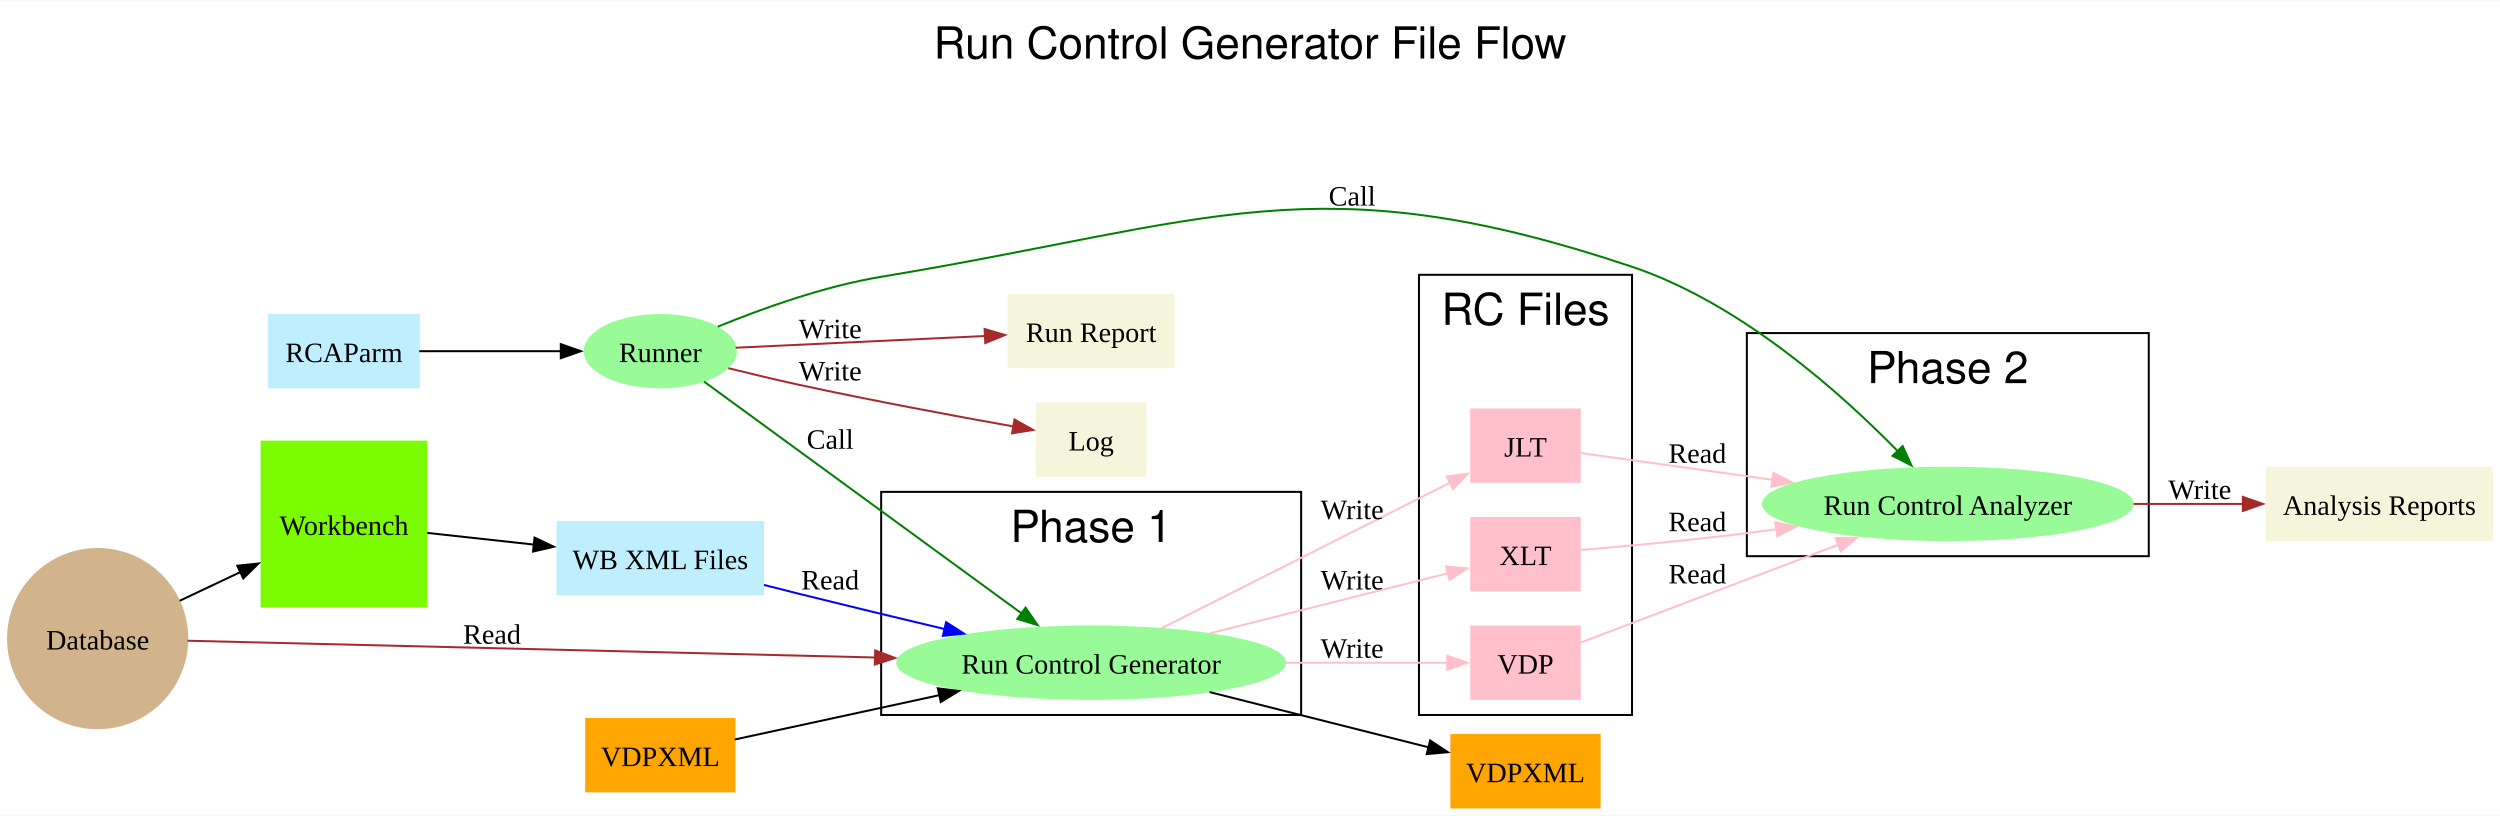
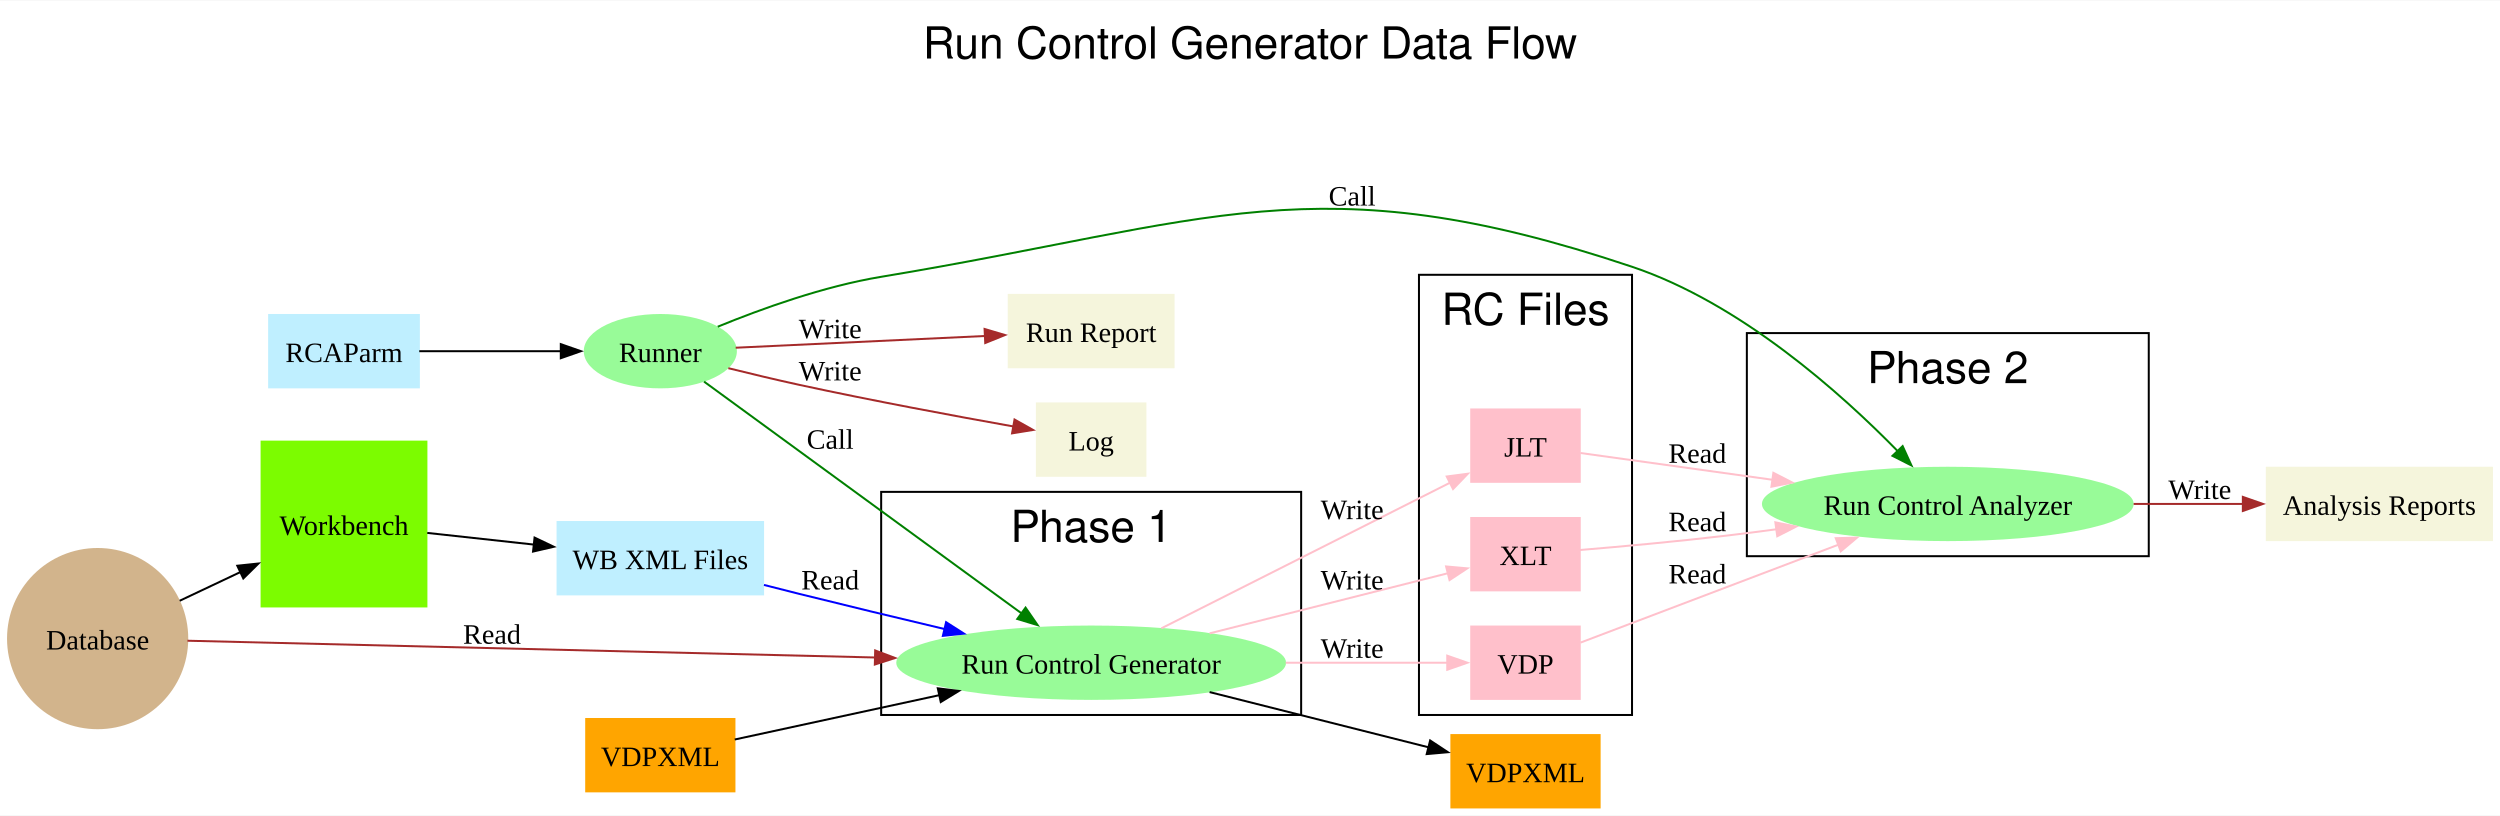
<svg xmlns="http://www.w3.org/2000/svg" width="1244pt" height="406pt" viewBox="0.00 0.00 1243.81 405.50">
  <g id="graph0" class="graph" transform="scale(1 1) rotate(0) translate(4 401.5)">
    <polygon fill="white" stroke="none" points="-4,4 -4,-401.5 1239.81,-401.5 1239.81,4 -4,4" />
-     <text text-anchor="middle" x="617.91" y="-372.6" font-family="Helvetica,sans-Serif" font-size="22.00">Run Control Generator File Flow</text>
+     <text text-anchor="middle" x="617.91" y="-372.6" font-family="Helvetica,sans-Serif" font-size="22.00">Run Control Generator Data Flow</text>
    <g id="clust1" class="cluster">
      <polygon fill="none" stroke="black" points="434.4,-46 434.4,-157 643.35,-157 643.35,-46 434.4,-46" />
      <text text-anchor="middle" x="538.88" y="-132.1" font-family="Helvetica,sans-Serif" font-size="22.00">Phase 1</text>
    </g>
    <g id="clust2" class="cluster">
      <polygon fill="none" stroke="black" points="701.97,-46 701.97,-265 807.97,-265 807.97,-46 701.97,-46" />
      <text text-anchor="middle" x="754.97" y="-240.1" font-family="Helvetica,sans-Serif" font-size="22.00">RC Files </text>
    </g>
    <g id="clust3" class="cluster">
      <polygon fill="none" stroke="black" points="865.1,-125 865.1,-236 1065.06,-236 1065.06,-125 865.1,-125" />
      <text text-anchor="middle" x="965.08" y="-211.1" font-family="Helvetica,sans-Serif" font-size="22.00">Phase 2</text>
    </g>
    <g id="node1" class="node">
      <polygon fill="lawngreen" stroke="lawngreen" points="208.15,-182 126.15,-182 126.15,-100 208.15,-100 208.15,-182" />
      <text text-anchor="middle" x="167.15" y="-135.57" font-family="Times New Roman,serif" font-size="14.00">Workbench</text>
    </g>
    <g id="node12" class="node">
      <polygon fill="#bfefff" stroke="#bfefff" points="375.65,-142 273.4,-142 273.4,-106 375.65,-106 375.65,-142" />
      <text text-anchor="middle" x="324.53" y="-118.58" font-family="Times New Roman,serif" font-size="14.00">WB XML Files</text>
    </g>
    <g id="edge2" class="edge">
      <path fill="none" stroke="black" d="M208.57,-136.58C224.8,-134.8 243.88,-132.72 261.77,-130.76" />
      <polygon fill="black" stroke="black" points="261.96,-134.26 271.52,-129.69 261.2,-127.3 261.96,-134.26" />
    </g>
    <g id="node2" class="node">
      <ellipse fill="tan" stroke="tan" cx="44.58" cy="-84" rx="44.58" ry="44.58" />
      <text text-anchor="middle" x="44.58" y="-78.58" font-family="Times New Roman,serif" font-size="14.00">Database</text>
    </g>
    <g id="edge1" class="edge">
      <path fill="none" stroke="black" d="M85.39,-102.82C95.07,-107.39 105.54,-112.34 115.63,-117.12" />
      <polygon fill="black" stroke="black" points="114.06,-120.25 124.6,-121.36 117.05,-113.92 114.06,-120.25" />
    </g>
    <g id="node4" class="node">
      <ellipse fill="PaleGreen" stroke="PaleGreen" cx="538.88" cy="-72" rx="96.47" ry="18" />
      <text text-anchor="middle" x="538.88" y="-66.58" font-family="Times New Roman,serif" font-size="14.00">Run Control Generator</text>
    </g>
    <g id="edge3" class="edge">
      <path fill="none" stroke="brown" d="M89.27,-82.94C165.44,-81.08 324.61,-77.2 431.39,-74.6" />
      <polygon fill="brown" stroke="brown" points="431.42,-78.1 441.33,-74.35 431.25,-71.1 431.42,-78.1" />
      <text text-anchor="middle" x="240.78" y="-81.45" font-family="Times New Roman,serif" font-size="14.00">Read</text>
    </g>
    <g id="node3" class="node">
      <ellipse fill="PaleGreen" stroke="PaleGreen" cx="324.53" cy="-227" rx="37.59" ry="18" />
      <text text-anchor="middle" x="324.53" y="-221.57" font-family="Times New Roman,serif" font-size="14.00">Runner</text>
    </g>
    <g id="edge5" class="edge">
      <path fill="none" stroke="green" d="M346.28,-211.86C383.03,-185.03 459.87,-128.94 504.26,-96.54" />
      <polygon fill="green" stroke="green" points="506.24,-99.42 512.26,-90.7 502.12,-93.77 506.24,-99.42" />
      <text text-anchor="middle" x="409.03" y="-178.45" font-family="Times New Roman,serif" font-size="14.00">Call</text>
    </g>
    <g id="node8" class="node">
      <ellipse fill="PaleGreen" stroke="PaleGreen" cx="965.08" cy="-151" rx="91.98" ry="18" />
      <text text-anchor="middle" x="965.08" y="-145.57" font-family="Times New Roman,serif" font-size="14.00">Run Control Analyzer</text>
    </g>
    <g id="edge6" class="edge">
      <path fill="none" stroke="green" d="M353.08,-239.17C374.71,-248.04 405.84,-259.28 434.4,-264 598.23,-291.07 650.55,-321.8 807.97,-269 861.92,-250.91 912.09,-205.99 940.34,-177.08" />
      <polygon fill="green" stroke="green" points="942.61,-179.77 947,-170.13 937.55,-174.93 942.61,-179.77" />
      <text text-anchor="middle" x="668.72" y="-299.45" font-family="Times New Roman,serif" font-size="14.00">Call</text>
    </g>
    <g id="node13" class="node">
      <polygon fill="beige" stroke="beige" points="579.88,-255 497.88,-255 497.88,-219 579.88,-219 579.88,-255" />
      <text text-anchor="middle" x="538.88" y="-231.57" font-family="Times New Roman,serif" font-size="14.00">Run Report</text>
    </g>
    <g id="edge17" class="edge">
      <path fill="none" stroke="brown" d="M362.03,-228.72C396.21,-230.33 447.62,-232.75 486.04,-234.56" />
      <polygon fill="brown" stroke="brown" points="485.85,-238.05 496,-235.03 486.18,-231.06 485.85,-238.05" />
      <text text-anchor="middle" x="409.03" y="-233.45" font-family="Times New Roman,serif" font-size="14.00">Write</text>
    </g>
    <g id="node14" class="node">
      <polygon fill="beige" stroke="beige" points="565.88,-201 511.88,-201 511.88,-165 565.88,-165 565.88,-201" />
      <text text-anchor="middle" x="538.88" y="-177.57" font-family="Times New Roman,serif" font-size="14.00">Log</text>
    </g>
    <g id="edge18" class="edge">
      <path fill="none" stroke="brown" d="M358.36,-218.54C369.53,-215.77 382.11,-212.76 393.65,-210.25 429.66,-202.43 470.99,-194.75 500.16,-189.55" />
      <polygon fill="brown" stroke="brown" points="500.75,-193 509.98,-187.81 499.52,-186.11 500.75,-193" />
      <text text-anchor="middle" x="409.03" y="-212.45" font-family="Times New Roman,serif" font-size="14.00">Write</text>
    </g>
    <g id="node5" class="node">
      <polygon fill="pink" stroke="pink" points="781.97,-198 727.97,-198 727.97,-162 781.97,-162 781.97,-198" />
      <text text-anchor="middle" x="754.97" y="-174.57" font-family="Times New Roman,serif" font-size="14.00">JLT</text>
    </g>
    <g id="edge10" class="edge">
      <path fill="none" stroke="pink" d="M573.8,-89.11C612.98,-108.88 677.2,-141.27 717.45,-161.58" />
      <polygon fill="pink" stroke="pink" points="715.78,-164.65 726.28,-166.03 718.93,-158.4 715.78,-164.65" />
      <text text-anchor="middle" x="668.72" y="-143.45" font-family="Times New Roman,serif" font-size="14.00">Write</text>
    </g>
    <g id="node6" class="node">
      <polygon fill="pink" stroke="pink" points="781.97,-144 727.97,-144 727.97,-108 781.97,-108 781.97,-144" />
      <text text-anchor="middle" x="754.97" y="-120.58" font-family="Times New Roman,serif" font-size="14.00">XLT</text>
    </g>
    <g id="edge9" class="edge">
      <path fill="none" stroke="pink" d="M597.81,-86.61C635.59,-96.14 683.78,-108.3 716.57,-116.57" />
      <polygon fill="pink" stroke="pink" points="715.46,-119.9 726.02,-118.95 717.18,-113.11 715.46,-119.9" />
      <text text-anchor="middle" x="668.72" y="-108.45" font-family="Times New Roman,serif" font-size="14.00">Write</text>
    </g>
    <g id="node7" class="node">
      <polygon fill="pink" stroke="pink" points="781.97,-90 727.97,-90 727.97,-54 781.97,-54 781.97,-90" />
      <text text-anchor="middle" x="754.97" y="-66.58" font-family="Times New Roman,serif" font-size="14.00">VDP</text>
    </g>
    <g id="edge8" class="edge">
      <path fill="none" stroke="pink" d="M635.65,-72C664.15,-72 693.73,-72 716.19,-72" />
      <polygon fill="pink" stroke="pink" points="716.04,-75.5 726.04,-72 716.04,-68.5 716.04,-75.5" />
      <text text-anchor="middle" x="668.72" y="-74.45" font-family="Times New Roman,serif" font-size="14.00">Write</text>
    </g>
    <g id="node9" class="node">
      <polygon fill="orange" stroke="orange" points="791.85,-36 718.1,-36 718.1,0 791.85,0 791.85,-36" />
      <text text-anchor="middle" x="754.97" y="-12.57" font-family="Times New Roman,serif" font-size="14.00">VDPXML</text>
    </g>
    <g id="edge11" class="edge">
      <path fill="none" stroke="black" d="M597.81,-57.39C632.04,-48.75 674.83,-37.96 706.95,-29.86" />
      <polygon fill="black" stroke="black" points="707.53,-33.32 716.37,-27.48 705.82,-26.54 707.53,-33.32" />
    </g>
    <g id="edge15" class="edge">
      <path fill="none" stroke="pink" d="M782.33,-176.33C806.51,-172.96 843.69,-167.78 878.14,-162.98" />
      <polygon fill="pink" stroke="pink" points="878.29,-166.49 887.71,-161.64 877.33,-159.56 878.29,-166.49" />
      <text text-anchor="middle" x="840.47" y="-171.45" font-family="Times New Roman,serif" font-size="14.00">Read</text>
    </g>
    <g id="edge14" class="edge">
      <path fill="none" stroke="pink" d="M782.1,-128.08C802.11,-129.75 830.38,-132.31 855.1,-135.25 863.13,-136.2 871.47,-137.27 879.82,-138.39" />
      <polygon fill="pink" stroke="pink" points="879.28,-141.85 889.66,-139.74 880.23,-134.92 879.28,-141.85" />
      <text text-anchor="middle" x="840.47" y="-137.45" font-family="Times New Roman,serif" font-size="14.00">Read</text>
    </g>
    <g id="edge13" class="edge">
      <path fill="none" stroke="pink" d="M782.33,-82.01C814.46,-94.2 869.55,-115.11 910.67,-130.73" />
      <polygon fill="pink" stroke="pink" points="909.33,-133.96 919.92,-134.24 911.82,-127.42 909.33,-133.96" />
      <text text-anchor="middle" x="840.47" y="-111.45" font-family="Times New Roman,serif" font-size="14.00">Read</text>
    </g>
    <g id="node15" class="node">
      <polygon fill="beige" stroke="beige" points="1235.81,-169 1123.81,-169 1123.81,-133 1235.81,-133 1235.81,-169" />
      <text text-anchor="middle" x="1179.81" y="-145.57" font-family="Times New Roman,serif" font-size="14.00">Analysis Reports</text>
    </g>
    <g id="edge16" class="edge">
      <path fill="none" stroke="brown" d="M1057.53,-151C1075.92,-151 1094.9,-151 1112.25,-151" />
      <polygon fill="brown" stroke="brown" points="1111.87,-154.5 1121.87,-151 1111.87,-147.5 1111.87,-154.5" />
      <text text-anchor="middle" x="1090.44" y="-153.45" font-family="Times New Roman,serif" font-size="14.00">Write</text>
    </g>
    <g id="node10" class="node">
      <polygon fill="orange" stroke="orange" points="361.4,-44 287.65,-44 287.65,-8 361.4,-8 361.4,-44" />
      <text text-anchor="middle" x="324.53" y="-20.57" font-family="Times New Roman,serif" font-size="14.00">VDPXML</text>
    </g>
    <g id="edge12" class="edge">
      <path fill="none" stroke="black" d="M361.55,-33.8C389.42,-39.84 428.96,-48.41 463.53,-55.9" />
      <polygon fill="black" stroke="black" points="462.57,-59.27 473.08,-57.96 464.05,-52.43 462.57,-59.27" />
    </g>
    <g id="node11" class="node">
      <polygon fill="#bfefff" stroke="#bfefff" points="204.4,-245 129.9,-245 129.9,-209 204.4,-209 204.4,-245" />
      <text text-anchor="middle" x="167.15" y="-221.57" font-family="Times New Roman,serif" font-size="14.00">RCAParm</text>
    </g>
    <g id="edge4" class="edge">
      <path fill="none" stroke="black" d="M204.58,-227C225.59,-227 252.26,-227 275.02,-227" />
      <polygon fill="black" stroke="black" points="275.01,-230.5 285.01,-227 275.01,-223.5 275.01,-230.5" />
    </g>
    <g id="edge7" class="edge">
      <path fill="none" stroke="blue" d="M376.09,-110.7C382.01,-109.18 387.96,-107.67 393.65,-106.25 417.15,-100.4 442.86,-94.22 465.98,-88.75" />
      <polygon fill="blue" stroke="blue" points="466.7,-92.17 475.63,-86.47 465.1,-85.36 466.7,-92.17" />
      <text text-anchor="middle" x="409.03" y="-108.45" font-family="Times New Roman,serif" font-size="14.00">Read</text>
    </g>
  </g>
</svg>
